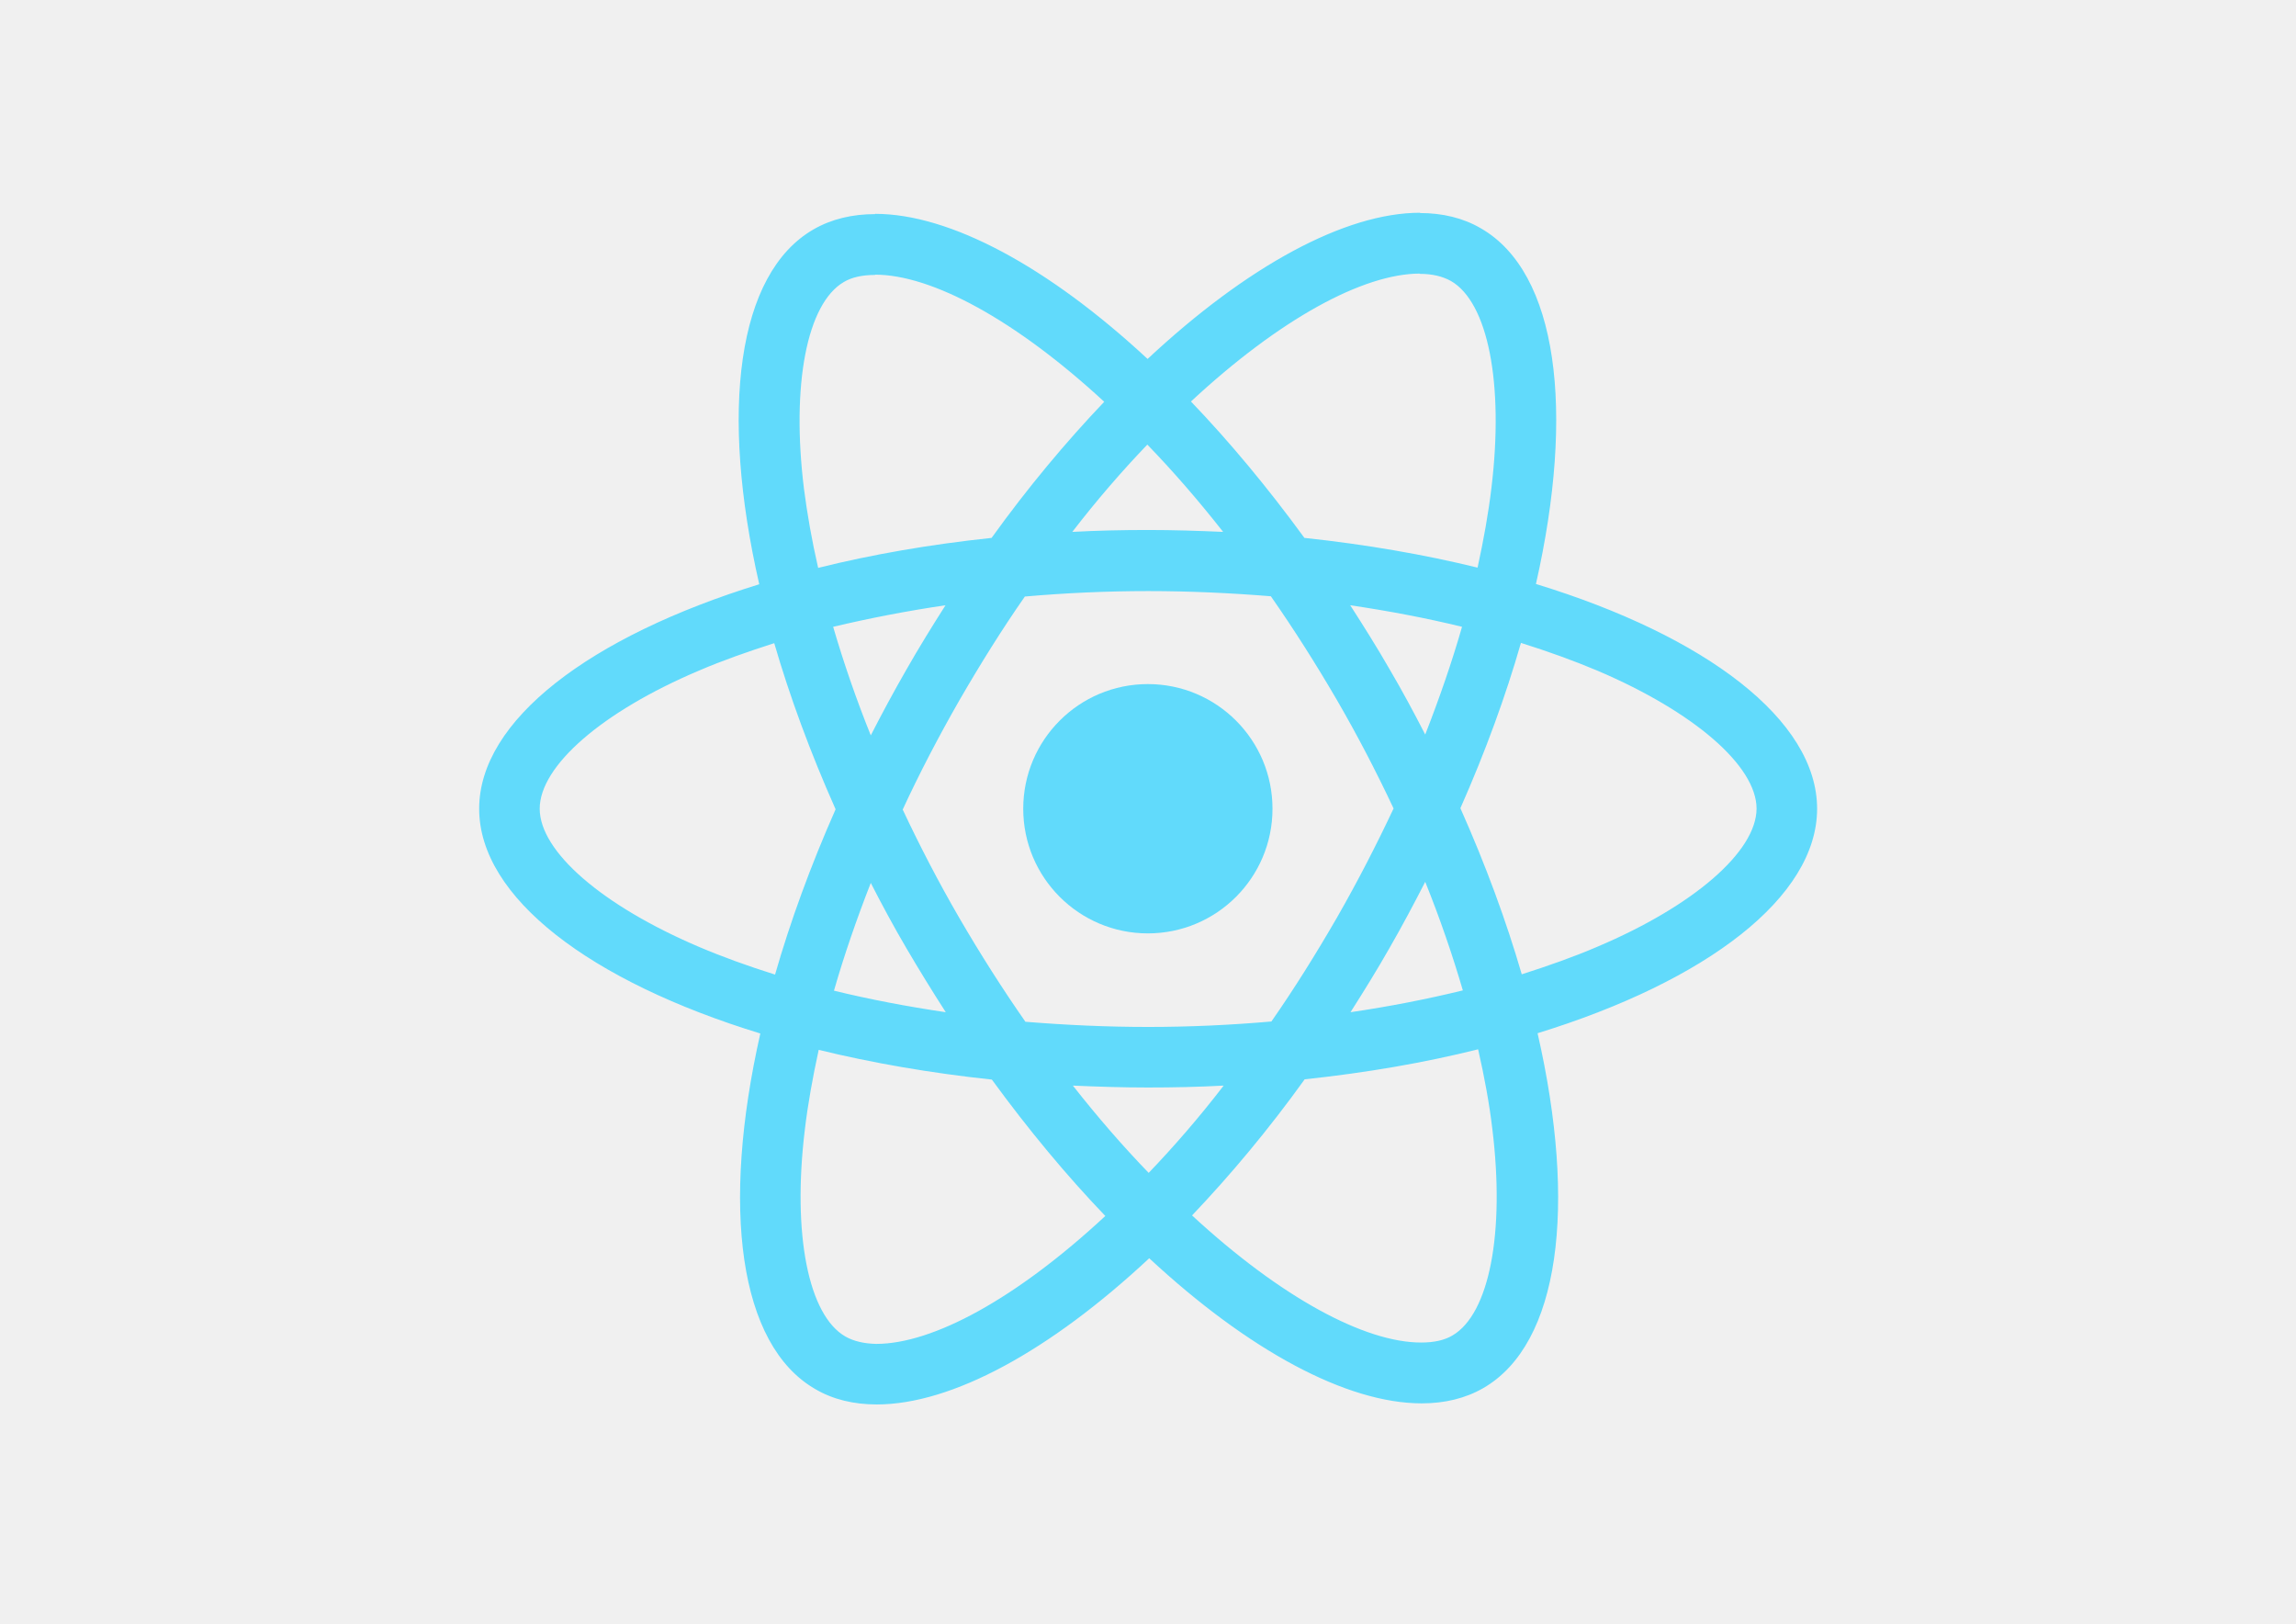
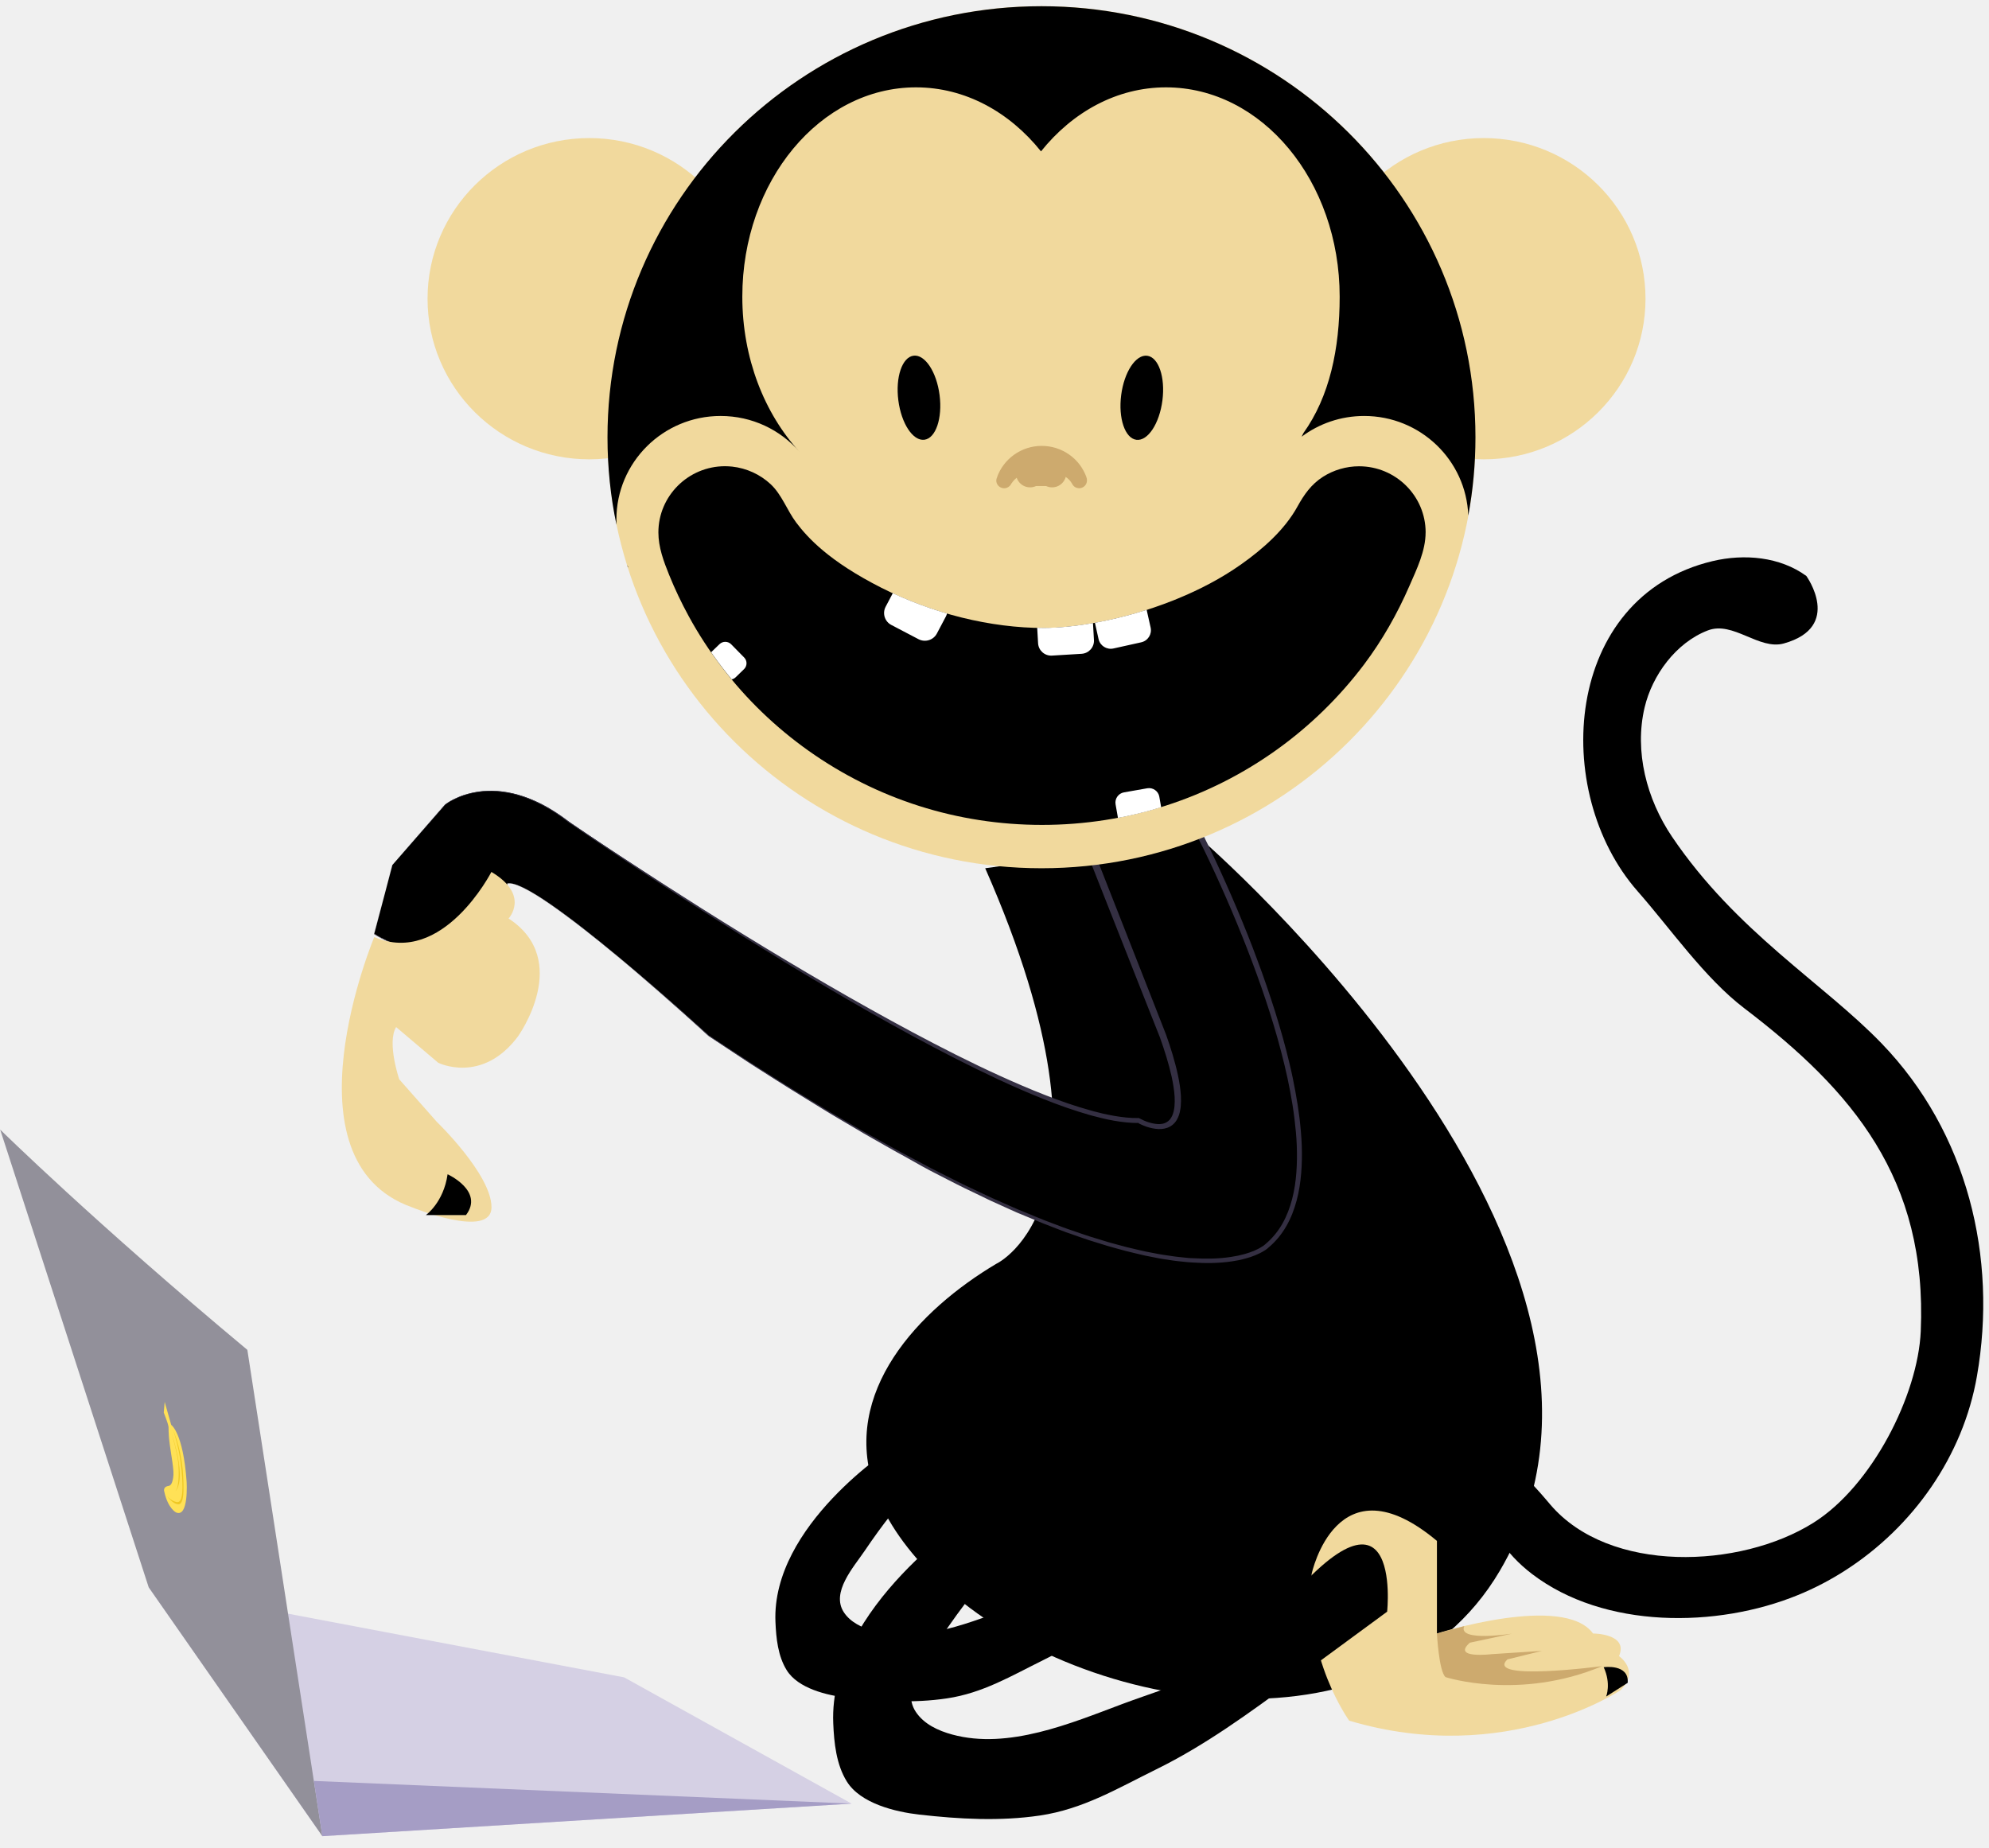
- <svg xmlns="http://www.w3.org/2000/svg" viewBox="0 0 841.9 595.3">
-   <g fill="#61DAFB">
-     <path d="M666.3 296.5c0-32.5-40.7-63.3-103.1-82.4 14.4-63.6 8-114.2-20.2-130.4-6.5-3.8-14.1-5.6-22.4-5.6v22.3c4.6 0 8.3.9 11.4 2.6 13.6 7.8 19.5 37.5 14.9 75.7-1.1 9.4-2.9 19.3-5.1 29.4-19.6-4.8-41-8.5-63.5-10.9-13.5-18.5-27.5-35.3-41.6-50 32.6-30.3 63.2-46.9 84-46.9V78c-27.5 0-63.5 19.6-99.9 53.6-36.4-33.8-72.4-53.2-99.9-53.2v22.3c20.7 0 51.4 16.5 84 46.6-14 14.7-28 31.4-41.3 49.9-22.6 2.4-44 6.1-63.6 11-2.3-10-4-19.7-5.2-29-4.7-38.2 1.1-67.9 14.6-75.8 3-1.8 6.9-2.6 11.5-2.6V78.5c-8.4 0-16 1.8-22.6 5.6-28.1 16.2-34.4 66.7-19.9 130.1-62.2 19.2-102.7 49.9-102.7 82.3 0 32.5 40.7 63.3 103.1 82.4-14.4 63.6-8 114.2 20.2 130.4 6.5 3.8 14.1 5.6 22.5 5.6 27.5 0 63.5-19.6 99.9-53.6 36.4 33.8 72.4 53.2 99.9 53.2 8.4 0 16-1.8 22.6-5.6 28.1-16.2 34.4-66.7 19.9-130.1 62-19.1 102.5-49.9 102.5-82.3zm-130.2-66.7c-3.7 12.9-8.3 26.2-13.5 39.5-4.1-8-8.4-16-13.1-24-4.6-8-9.5-15.8-14.4-23.4 14.2 2.1 27.9 4.7 41 7.9zm-45.8 106.5c-7.8 13.5-15.8 26.3-24.1 38.2-14.9 1.3-30 2-45.2 2-15.1 0-30.2-.7-45-1.9-8.3-11.9-16.4-24.6-24.2-38-7.6-13.1-14.5-26.4-20.8-39.8 6.2-13.4 13.2-26.8 20.7-39.9 7.8-13.5 15.8-26.3 24.1-38.2 14.9-1.3 30-2 45.2-2 15.1 0 30.2.7 45 1.9 8.3 11.9 16.4 24.6 24.2 38 7.6 13.1 14.5 26.4 20.8 39.8-6.3 13.4-13.2 26.8-20.7 39.9zm32.3-13c5.4 13.4 10 26.8 13.8 39.8-13.1 3.2-26.9 5.9-41.2 8 4.9-7.7 9.8-15.6 14.4-23.7 4.6-8 8.9-16.1 13-24.1zM421.2 430c-9.3-9.6-18.6-20.3-27.8-32 9 .4 18.2.7 27.5.7 9.4 0 18.7-.2 27.8-.7-9 11.7-18.3 22.4-27.5 32zm-74.4-58.9c-14.2-2.1-27.9-4.7-41-7.9 3.7-12.9 8.3-26.2 13.5-39.5 4.1 8 8.4 16 13.1 24 4.7 8 9.5 15.8 14.4 23.4zM420.7 163c9.3 9.6 18.6 20.3 27.8 32-9-.4-18.2-.7-27.5-.7-9.4 0-18.7.2-27.8.7 9-11.7 18.3-22.4 27.5-32zm-74 58.9c-4.9 7.7-9.8 15.6-14.4 23.7-4.6 8-8.9 16-13 24-5.4-13.4-10-26.8-13.8-39.8 13.1-3.1 26.9-5.8 41.2-7.9zm-90.5 125.2c-35.4-15.1-58.3-34.9-58.3-50.6 0-15.7 22.9-35.6 58.3-50.6 8.6-3.7 18-7 27.7-10.1 5.7 19.6 13.2 40 22.5 60.9-9.2 20.8-16.6 41.1-22.2 60.6-9.9-3.1-19.3-6.5-28-10.2zM310 490c-13.6-7.8-19.5-37.5-14.9-75.7 1.1-9.4 2.9-19.3 5.1-29.4 19.6 4.8 41 8.5 63.5 10.9 13.5 18.5 27.5 35.3 41.6 50-32.6 30.3-63.2 46.9-84 46.9-4.5-.1-8.3-1-11.3-2.7zm237.2-76.2c4.7 38.2-1.1 67.9-14.6 75.8-3 1.8-6.9 2.6-11.5 2.6-20.7 0-51.4-16.5-84-46.6 14-14.7 28-31.4 41.3-49.9 22.6-2.4 44-6.1 63.6-11 2.3 10.1 4.1 19.8 5.2 29.1zm38.5-66.7c-8.6 3.7-18 7-27.7 10.1-5.7-19.6-13.2-40-22.5-60.9 9.2-20.8 16.6-41.1 22.2-60.6 9.9 3.1 19.3 6.5 28.1 10.2 35.4 15.1 58.3 34.9 58.3 50.6-.1 15.7-23 35.6-58.4 50.6zM320.8 78.4z" />
-     <circle cx="420.9" cy="296.5" r="45.7" />
-     <path d="M520.5 78.1z" />
+ <svg xmlns="http://www.w3.org/2000/svg" xmlns:xlink="http://www.w3.org/1999/xlink" width="141" height="131" viewBox="0 0 141 131">
+   <defs>
+     <path d="M54.389 4.723c0-2.585-2.117-4.689-4.72-4.689-1.895 0-3.603 1.121-4.346 2.853l-.029.064-.041.058c-2.205 3.405-5.989 5.432-8.773 6.536-3.626 1.435-7.095 1.946-9.142 1.946-3.79 0-7.884-1.011-11.522-2.847-3.714-1.877-5.229-3.538-6.048-4.625-.31-.413-.544-.831-.778-1.238-.31-.552-.608-1.075-1.041-1.482C7.206.61 6.241.168 5.229.058 5.059.041 4.89.029 4.72.029 2.117.029 0 2.138 0 4.723c0 .79.123 1.458.368 1.981L.386 6.74l.012.035c.977 2.696 2.363 5.229 4.123 7.518 1.737 2.272 3.802 4.259 6.135 5.915 4.849 3.439 10.569 5.258 16.546 5.258 6.036 0 11.803-1.853 16.675-5.351 2.345-1.685 4.416-3.713 6.153-6.013 1.597-2.121 2.878-4.439 3.819-6.902l-.058-.023.292-.755c.199-.546.304-1.116.304-1.697z" id="a" />
+   </defs>
+   <g fill="none" fill-rule="evenodd">
+     <path fill="#D5D0E4" d="M22.852 130.178l37.521-2.307-16.131-8.953-33.701-6.385" />
+     <path d="M10.54 112.533L.012 80.084s6.785 6.67 17.523 15.617l5.317 34.476-12.312-17.645z" fill="#92909A" />
+     <path fill="#A59DC5" d="M22.852 130.178l-.602-3.916 38.123 1.609" />
+     <g>
+       <path d="M69.841 61.556l15.248-2.109s34.386 29.619 21.226 51.929c-8.136 13.799-30.315 10.133-40.047.482-1.819-1.801-3.422-3.881-4.27-6.292-2.416-6.862 3.135-12.701 8.627-15.966 0 .006 9.592-4.479-.784-28.045z" fill="#000" />
+       <path d="M35.07 65.827c1.059-1.162.877-3.184.877-3.184C37.877 62.074 50.236 73.42 50.236 73.42c32.713 21.892 39.585 14.891 39.585 14.891 7.194-5.926-4.732-29.096-4.732-29.096l-8.036.505L82.452 73.42c3.158 8.82-1.731 6.002-1.731 6.002-9.446.174-40.387-21.16-40.387-21.16-5.264-4.079-8.773-1.226-8.773-1.226l-3.743 4.288-1.287 4.88s5.118 3.37 8.539-.378z" fill="#000" />
+       <path d="M35.07 65.827c.047-.052.094-.105.135-.163.047-.052.082-.116.123-.174.035-.058.076-.116.111-.18.035-.064.064-.122.099-.186.123-.256.211-.523.275-.796.018-.07.029-.139.047-.209l.035-.209c.023-.139.035-.279.047-.418.012-.139.018-.279.018-.424 0-.139 0-.279-.012-.424.094-.023.187-.023.281-.012.094.012.187.035.275.064.181.058.357.128.526.209.339.163.667.349.988.546.643.395 1.258.825 1.866 1.267 1.217.889 2.392 1.824 3.55 2.783 1.158.959 2.304 1.929 3.445 2.917 1.135.988 2.264 1.981 3.375 2.992l2.281 1.493c.755.505 1.532.982 2.299 1.47l1.152.726c.386.238.778.471 1.164.709l1.164.709c.193.116.386.238.585.354l.591.343 1.176.686.591.343c.199.116.398.221.597.331l1.193.662c.398.221.79.442 1.193.651l1.205.639.602.32.608.308c.813.407 1.62.825 2.445 1.203l1.234.581 1.246.552.626.273.614.25.632.261.316.128c.105.041.211.087.316.128l1.275.482c.105.041.211.081.322.116l.322.11.643.221.322.11c.105.035.216.076.322.105l.649.198.649.198c.216.064.439.116.655.18l.655.174c.222.052.439.105.661.157.222.052.439.105.661.151l.667.128c.445.093.895.145 1.339.215.111.017.222.029.339.041l.339.035.339.035c.111.012.228.012.339.017.901.052 1.807.046 2.69-.093l.328-.058c.053-.012.111-.017.164-.029l.164-.041.164-.041c.053-.012.111-.023.164-.041l.316-.099c.105-.041.205-.081.31-.116.099-.041.199-.093.298-.139.094-.052.193-.099.281-.163l.07-.041.064-.046c.023-.017.041-.029.058-.046.018-.017.041-.035.053-.046l.006-.006.006-.006c.48-.401.883-.895 1.193-1.441.31-.546.532-1.139.69-1.749s.252-1.243.298-1.877c.047-.633.053-1.272.029-1.911-.023-.639-.088-1.272-.164-1.911-.035-.32-.088-.633-.135-.953-.053-.314-.105-.633-.164-.947-.117-.627-.252-1.255-.404-1.882-.152-.622-.31-1.243-.485-1.865-.696-2.475-1.562-4.898-2.521-7.291-.48-1.197-.983-2.382-1.509-3.556-.263-.587-.532-1.174-.807-1.755-.275-.581-.556-1.162-.848-1.731l.216.122-8.031.511.199-.314 4.311 10.963 1.076 2.748c.164.459.322.935.462 1.406.14.476.269.953.374 1.441.105.488.187.982.216 1.487.012.256.012.511-.012.767-.018.128-.035.261-.064.389-.012.064-.035.128-.053.192-.023.064-.047.128-.076.192-.058.128-.129.25-.222.36-.094.11-.211.209-.339.279-.257.145-.55.192-.825.18-.275-.012-.532-.07-.784-.145-.123-.041-.246-.087-.363-.139-.123-.052-.234-.105-.351-.174l.105.029c-.597.006-1.187-.064-1.761-.163-.292-.046-.573-.116-.86-.18l-.427-.11c-.07-.017-.14-.035-.211-.052l-.211-.058c-1.123-.32-2.217-.709-3.293-1.139-1.076-.43-2.141-.895-3.188-1.383-1.047-.488-2.088-.999-3.117-1.522-2.059-1.052-4.088-2.155-6.1-3.3-2.006-1.145-3.995-2.318-5.972-3.521-1.971-1.203-3.93-2.423-5.878-3.666-1.948-1.238-3.878-2.498-5.802-3.782-.959-.639-1.918-1.284-2.872-1.935l-.714-.488c-.117-.087-.234-.174-.351-.261l-.175-.128-.175-.122-.175-.122c-.058-.041-.117-.081-.181-.116l-.368-.227c-.252-.139-.497-.285-.76-.407-.515-.25-1.059-.459-1.614-.604l-.211-.052-.211-.041c-.14-.035-.281-.052-.427-.07l-.105-.017-.105-.012-.216-.023c-.07-.006-.146-.006-.216-.012-.07-.006-.146-.006-.216-.006h-.216c-.07 0-.146.006-.216.012-.146.006-.287.023-.427.041-.287.041-.567.099-.842.174-.275.076-.55.18-.807.296-.257.122-.515.261-.743.43l-3.755 4.282v-.006l-1.293 4.875v-.006c.164.105.333.198.503.29.17.093.345.174.521.256.088.041.175.081.263.116l.269.11c.094.035.181.07.275.105.094.029.181.064.275.093l.275.087.281.076.281.07c.094.023.193.041.287.058.094.023.193.029.287.046.047.006.094.017.146.023l.146.017c.094.012.193.023.292.023.099.006.193.012.292.012h.292l.292-.017.07-.006.07-.006.146-.017.146-.017.14-.029.14-.029.07-.012.07-.017.281-.07c.181-.064.368-.116.544-.198.181-.07.351-.168.521-.256l.246-.151c.041-.029.082-.052.123-.081l.117-.087c.076-.058.158-.11.234-.174l.216-.192c.035-.035.076-.064.105-.099l.099-.105.234-.186zm0 0l-.205.209-.099.105c-.035.035-.07.064-.105.099l-.216.192c-.076.064-.152.116-.234.174l-.117.087c-.041.029-.082.052-.123.081l-.246.157c-.175.087-.339.186-.521.256-.175.081-.363.139-.544.203l-.281.076-.07.017-.07.012-.146.029-.146.029-.146.017-.146.017-.07.006-.07.006-.292.017h-.292c-.099 0-.193-.012-.292-.012-.099-.006-.193-.017-.292-.023l-.146-.017c-.047-.006-.094-.012-.146-.023-.094-.017-.193-.029-.287-.046-.094-.017-.193-.035-.287-.058l-.281-.07-.281-.076-.281-.087c-.094-.029-.181-.064-.275-.093-.094-.035-.181-.07-.275-.105l-.269-.11c-.088-.041-.175-.076-.269-.116-.175-.081-.351-.168-.521-.256-.17-.093-.339-.186-.503-.29h-.006v-.006l1.281-4.88 3.737-4.299c.234-.18.485-.32.749-.442.263-.122.538-.227.813-.302.281-.081.561-.139.854-.18.146-.017.287-.035.433-.041.07-.006.146-.012.216-.012h.216c.07 0 .146 0 .216.006.07.006.146.006.216.012l.216.017.111.012c.035.006.07.012.105.017.146.023.287.041.427.07l.211.041c.07.017.14.035.211.052.561.145 1.105.349 1.632.598.263.122.515.261.766.407l.368.227c.064.035.123.076.181.116l.181.122.181.122.175.128c.117.087.234.174.345.256l.714.488c.959.645 1.918 1.284 2.883 1.917 1.93 1.267 3.872 2.516 5.82 3.747 1.954 1.232 3.919 2.44 5.896 3.625 1.977 1.185 3.971 2.347 5.989 3.474 2.012 1.127 4.047 2.219 6.106 3.254 1.029.517 2.071 1.017 3.117 1.493 1.047.476 2.106.935 3.182 1.354 1.07.418 2.158.802 3.264 1.104l.205.058c.07.017.14.035.211.052l.415.105c.281.058.556.122.836.168.561.093 1.129.163 1.684.151h.053l.053.029c.094.052.205.105.31.151.105.046.216.087.328.122.222.07.45.116.673.128.222.006.433-.029.602-.134.175-.099.304-.261.392-.453.023-.046.041-.099.058-.151.018-.052.035-.105.047-.163.029-.11.041-.221.058-.337.023-.227.023-.465.012-.703-.029-.476-.111-.947-.211-1.423-.105-.471-.234-.941-.374-1.406-.14-.465-.298-.924-.462-1.389l-1.082-2.731-4.328-10.958-.117-.296.316-.017 8.036-.505.152-.012.07.134c.292.581.573 1.162.848 1.749.275.587.544 1.174.807 1.766.526 1.179 1.029 2.37 1.509 3.573.24.598.474 1.203.696 1.813.228.604.445 1.214.655 1.824.211.61.409 1.226.608 1.842.193.616.374 1.238.55 1.859.175.622.333 1.249.485 1.882.152.627.281 1.267.398 1.9.058.32.111.639.164.959.047.32.094.639.135.964.076.645.135 1.29.158 1.941.023.651.012 1.301-.041 1.952-.053.651-.152 1.301-.322 1.935-.17.633-.404 1.255-.737 1.83-.333.575-.76 1.098-1.275 1.522l.012-.012c-.029.029-.053.046-.076.07-.023.023-.047.041-.076.058l-.076.052-.076.046c-.099.07-.205.116-.31.174-.105.046-.216.099-.322.145-.111.041-.216.081-.328.122l-.333.099c-.053.017-.111.029-.17.046l-.17.041-.17.041c-.058.012-.111.023-.17.029l-.345.058c-.918.134-1.842.139-2.755.076-.117-.006-.228-.012-.345-.023l-.339-.035-.339-.035c-.111-.012-.228-.023-.339-.041-.45-.07-.907-.128-1.357-.227l-.673-.134c-.222-.052-.445-.105-.667-.157-.222-.052-.445-.105-.667-.163l-.661-.18c-.222-.064-.439-.122-.661-.186l-.655-.203-.655-.203c-.111-.035-.216-.07-.322-.11l-.322-.11-.643-.227-.322-.11c-.105-.041-.211-.081-.322-.122l-1.275-.494c-.105-.041-.211-.081-.316-.128l-.316-.134-.632-.261-.632-.261-.62-.279-1.246-.564-1.228-.593c-.825-.383-1.632-.808-2.439-1.22l-.608-.314-.602-.325-1.187-.668c-.404-.215-.795-.436-1.193-.662l-1.187-.674c-.199-.11-.398-.221-.591-.337l-.585-.349-1.176-.691-.585-.349c-.193-.116-.386-.238-.579-.354l-1.158-.715c-.386-.238-.778-.476-1.158-.715l-1.158-.732c-.766-.488-1.538-.97-2.293-1.476l-2.275-1.505c-1.105-1.017-2.228-2.016-3.363-3.01-1.129-.988-2.275-1.97-3.433-2.922-1.158-.959-2.334-1.894-3.55-2.783-.608-.442-1.222-.877-1.866-1.272-.322-.198-.649-.383-.988-.546-.17-.081-.345-.151-.526-.209-.088-.029-.181-.052-.275-.064-.094-.012-.187-.012-.281.012.012.139.012.279.012.424 0 .139-.006.279-.018.424-.012.139-.029.279-.047.418l-.035.209c-.012.07-.029.139-.047.209-.064.273-.158.54-.275.796-.029.064-.064.128-.099.186-.035.064-.07.122-.111.18l-.123.174c-.029.046-.082.099-.123.157z" fill="#342F42" />
+       <g transform="translate(30.297 .43)">
+         <ellipse fill="#F1D99D" cx="43.539" cy="30.566" rx="30.765" ry="30.56" />
+         <ellipse fill="#F1D99D" cx="11.476" cy="20.747" rx="11.464" ry="11.388" />
+         <ellipse fill="#F1D99D" cx="74.889" cy="20.747" rx="11.464" ry="11.388" />
+         <g transform="translate(41.76 32.187)" fill="#CDAA6E">
+           <ellipse cx=".965" cy=".935" rx="1" ry="1" />
+           <ellipse cx="2.527" cy=".935" rx="1" ry="1" />
+           <path d="M.965.029h1.626v1.813H.965z" />
+         </g>
+         <g fill="#000">
+           <path d="M14.218 39.795l.019-.017c-.038-.051-.056-.12-.094-.171.038.068.056.137.075.188zM13.4 36.399c0-4.055 3.31-7.338 7.387-7.338 2.234 0 4.235.982 5.592 2.539-2.486-2.713-4.053-6.635-4.053-10.998 0-8.192 5.515-14.839 12.312-14.839 3.48 0 6.621 1.743 8.861 4.538 2.24-2.795 5.381-4.538 8.861-4.538 6.802 0 12.312 6.641 12.312 14.839 0 3.701-.714 7.082-2.574 9.679l-.123.25c1.234-.924 2.772-1.47 4.433-1.47 3.989 0 7.235 3.137 7.381 7.059.333-1.801.509-3.654.509-5.549 0-16.878-13.774-30.56-30.765-30.56-16.991 0-30.765 13.682-30.765 30.56 0 2.126.216 4.201.638 6.205 0-.128-.006-.256-.006-.378z" />
+         </g>
+         <ellipse fill="#000" transform="rotate(-7.337 34.848 27.767)" cx="34.848" cy="27.767" rx="1.474" ry="3.004" />
+         <ellipse fill="#000" transform="rotate(-172.663 50.645 27.77)" cx="50.645" cy="27.769" rx="1.474" ry="3.004" />
+         <path d="M70.766 37.317c0-2.585-2.117-4.689-4.72-4.689-.901 0-1.796.261-2.556.744-.836.535-1.345 1.267-1.813 2.115-.912 1.656-2.468 3.021-4.001 4.102-1.392.982-2.919 1.778-4.492 2.423-.111.046-.216.087-.328.134-3.626 1.435-7.095 1.946-9.142 1.946-3.79 0-7.884-1.011-11.522-2.847-3.714-1.882-5.229-3.544-6.048-4.631-.649-.866-1.012-1.97-1.813-2.719-.743-.691-1.708-1.133-2.72-1.243-.17-.017-.339-.029-.509-.029-2.609 0-4.726 2.109-4.726 4.694 0 1.057.374 2.051.766 3.021.404.999.871 1.975 1.386 2.922.69 1.267 1.48 2.475 2.357 3.62 1.737 2.272 3.802 4.259 6.135 5.915 4.849 3.439 10.569 5.258 16.546 5.258 6.036 0 11.803-1.853 16.675-5.351 2.345-1.685 4.416-3.713 6.153-6.013 1.298-1.726 2.369-3.614 3.229-5.595.515-1.179 1.141-2.463 1.141-3.776z" fill="#000" />
+         <g transform="translate(16.377 32.594)">
+           <mask id="b" fill="#fff">
+             <use xlink:href="#a" />
+           </mask>
+           <g mask="url(#b)" fill="#FFF">
+             <path d="M19.74 11.893c-.246.465-.825.645-1.298.401l-1.93-1.011c-.468-.244-.649-.819-.404-1.29l.638-1.208c.246-.465.825-.645 1.298-.401l1.93 1.011c.468.244.649.819.404 1.29l-.638 1.208zM30.876 12.352c.029.505-.357.941-.871.976l-2.106.128c-.509.029-.948-.354-.983-.866l-.076-1.319c-.029-.505.357-.941.871-.976l2.106-.128c.509-.029.948.354.983.866l.076 1.319zM34.894 11.469c.105.471-.193.941-.673 1.046l-1.965.436c-.474.105-.948-.192-1.053-.668l-.275-1.226c-.105-.471.193-.941.673-1.046l1.965-.436c.474-.105.948.192 1.053.668l.275 1.226zM35.69 24.489c.07.395-.199.779-.597.848l-1.649.29c-.398.07-.784-.198-.854-.593l-.181-1.034c-.07-.395.199-.779.597-.848l1.649-.29c.398-.07.784.198.854.593l.181 1.034zM5.475 14.995c-.228.221-.602.215-.825-.012l-.924-.947c-.222-.227-.216-.598.012-.819l.597-.575c.228-.221.602-.215.825.012l.924.941c.222.227.216.598-.012.819l-.597.581z" />
+           </g>
+         </g>
+         <path d="M40.328 33.634c0 .308.252.552.556.552.222 0 .427-.134.515-.337l.006-.006.006-.006c.263-.401.708-.645 1.035-.773.427-.168.836-.232 1.082-.232.45 0 .93.122 1.363.337.439.221.62.418.714.546.035.046.064.099.094.145.035.064.07.128.123.174.088.081.205.134.322.145.018 0 .041.006.058.006.31 0 .556-.25.556-.552 0-.093-.012-.174-.041-.232V33.39c-.117-.32-.281-.616-.485-.889-.205-.267-.45-.505-.725-.697-.573-.407-1.252-.622-1.954-.622-.714 0-1.398.221-1.971.633-.275.198-.521.436-.725.709-.187.25-.339.523-.45.813l.006.006-.035.087c-.035.07-.047.134-.047.203z" fill="#CDAA6E" />
+       </g>
+       <path d="M130.804 111.342c-1.059.68-2.182 1.267-3.351 1.743-5.749 2.353-13.733 2.411-18.845-1.493-.936-.715-1.755-1.569-2.38-2.568-.842-1.336.877-2.76.538-4.631-.351-1.911 2.737 1.807 3.135 2.278 4.194 4.915 13.458 4.543 18.64 1.296 4.164-2.609 7.422-9.058 7.621-13.584.468-10.812-4.825-17.046-12.505-22.897-2.819-2.15-5.229-5.641-7.568-8.302-6.194-7.047-5.264-20.887 5.317-23.403 2.252-.535 4.779-.308 6.644 1.052 0 0 2.614 3.614-1.597 4.787-1.761.488-3.597-1.615-5.387-.924-2.258.866-3.942 3.178-4.48 5.461-.737 3.12.146 6.501 1.942 9.162 4.574 6.769 10.739 10.382 14.862 14.659 6.083 6.304 8.229 15.158 6.755 23.588-.983 5.659-4.521 10.685-9.341 13.775z" fill="#000" />
+       <path d="M26.531 66.437s-6.644 15.844 2.661 19.15c0 0 5.65 2.312 5.65 0s-3.878-6.054-3.878-6.054l-2.661-3.01s-.889-2.603-.222-3.707l2.989 2.533s3.1 1.54 5.65-1.871c0 0 3.878-5.392-.667-8.361 0 0 1.55-1.65-1.217-3.3 0-.006-3.433 6.711-8.305 4.619z" fill="#F1D99D" />
+       <path d="M30.192 86.144s1.252-.883 1.538-2.893c0 0 2.603 1.185 1.304 2.893H30.192z" fill="#000" />
+       <path d="M92.985 111.574s1.766-8.279 8.879-2.33v6.565s8.99-2.858 11.066 0c0 0 2.533 0 1.842 1.604 0 0 1.509 1.028.117 2.405 0 0-8.071 5.49-19.243 2.173 0 0-3.246-4.468-2.661-10.417z" fill="#F1D99D" />
+       <path d="M89.88 115.217c-2.538 3.236-6.609 4.206-10.282 5.578-3.691 1.383-8.118 3.259-12.09 2.179-1.006-.273-2.018-.744-2.591-1.615-1.123-1.708.836-3.864 1.784-5.264 1.468-2.167 3.071-4.311 5.001-6.095l-2.626-2.748s-10.358 6.658-10.007 14.926c.058 1.383.211 2.911.959 4.119.971 1.569 3.451 2.161 5.147 2.353 2.831.32 5.714.482 8.545.064 3.082-.459 5.515-1.929 8.253-3.277 3.474-1.708 6.609-4.009 9.727-6.298 2.211-1.627 4.422-3.248 6.633-4.875.006.012 1.199-11.341-8.452.953z" fill="#000" />
+       <path d="M80.527 109.21c-2.106 2.684-5.48 3.486-8.528 4.625-3.065 1.145-6.732 2.702-10.031 1.807-.836-.227-1.679-.622-2.147-1.336-.93-1.418.696-3.201 1.48-4.363 1.217-1.795 2.55-3.573 4.147-5.055l-2.176-2.278s-8.592 5.519-8.3 12.381c.047 1.145.175 2.417.795 3.416.801 1.301 2.86 1.789 4.27 1.952 2.345.261 4.738.401 7.083.052 2.556-.378 4.574-1.598 6.843-2.719 2.878-1.418 5.48-3.329 8.066-5.223 1.837-1.348 3.667-2.696 5.504-4.038.006 0 1-9.418-7.007.779z" fill="#000" />
+       <path d="M101.864 115.816s.14 2.678.608 3.085c0 0 5.206 1.697 11.113-.779 0 0-8.364 1.11-6.726-.476l2.457-.604-3.568.232s-2.866.349-1.55-.813l3.012-.645s-3.913.622-3.41-.529l-1.936.529z" fill="#CDAA6E" />
+       <path d="M113.86 120.278s.368-.901-.175-2.08c0 0 1.813-.256 1.702 1.11l-1.527.97z" fill="#000" />
+     </g>
+     <g>
+       <path d="M11.949 101.175c0-.012 0-.017-.006-.029-.047-.302-.252-.755-.333-.999l.064-.755.462 1.627s.848.54 1.094 4.026c0 0 .164 2.585-.755 2.179 0 0-.567-.273-.825-1.458 0 0-.14-.354.298-.418.099-.012.193-.087.257-.279.053-.168.111-.413.088-.761-.029-.424-.111-.901-.181-1.371-.047-.302-.094-.61-.123-.912-.018-.151-.023-.302-.029-.447-.018-.105 0-.279-.012-.401z" fill="#FFE156" />
+       <path d="M12.136 101.523s.544 1.789.522 2.522c0 0 .086 1.336-.222 1.667 0 0 .866-.61-.301-4.189z" fill="#EEC722" />
+       <path d="M12.218 101.279c.129.279.24.686.333 1.052.164.662.275 1.354.328 1.981.053.558.076 1.116.041 1.516-.029.325-.105.54-.216.627-.111.087-.257.023-.386-.029-.158-.064-.316-.192-.474-.349.041.041.088.105.129.151.105.116.216.221.322.29.105.076.216.116.322.128.111.017.205-.046.269-.198.152-.331.135-1.046.099-1.807-.023-.5-.105-1.11-.228-1.679-.135-.633-.322-1.22-.538-1.685z" fill="#EEC722" />
+     </g>
  </g>
</svg>
